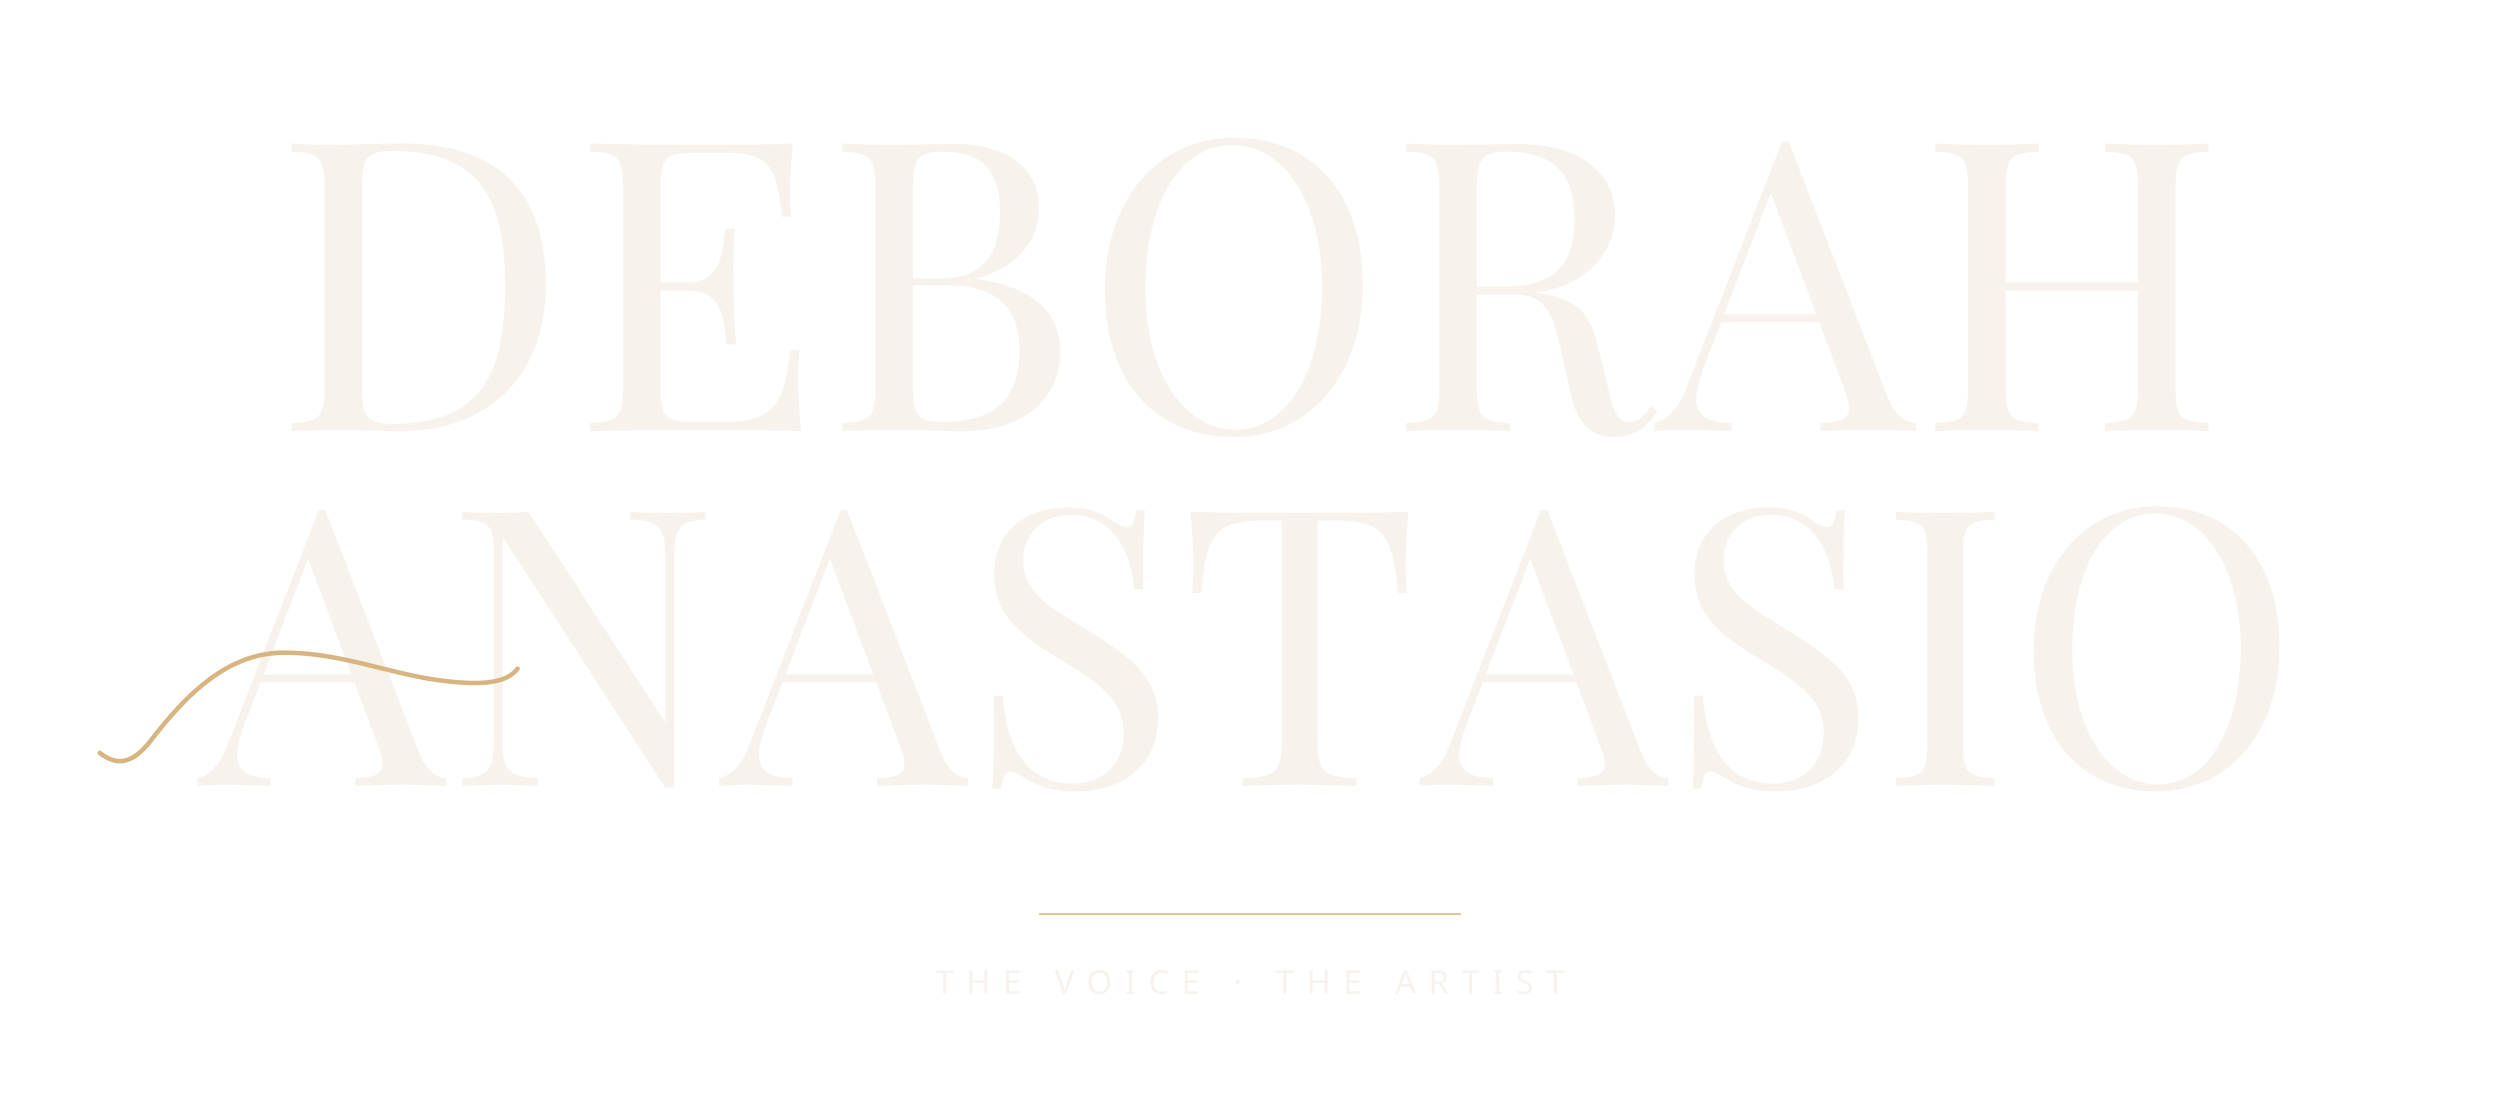
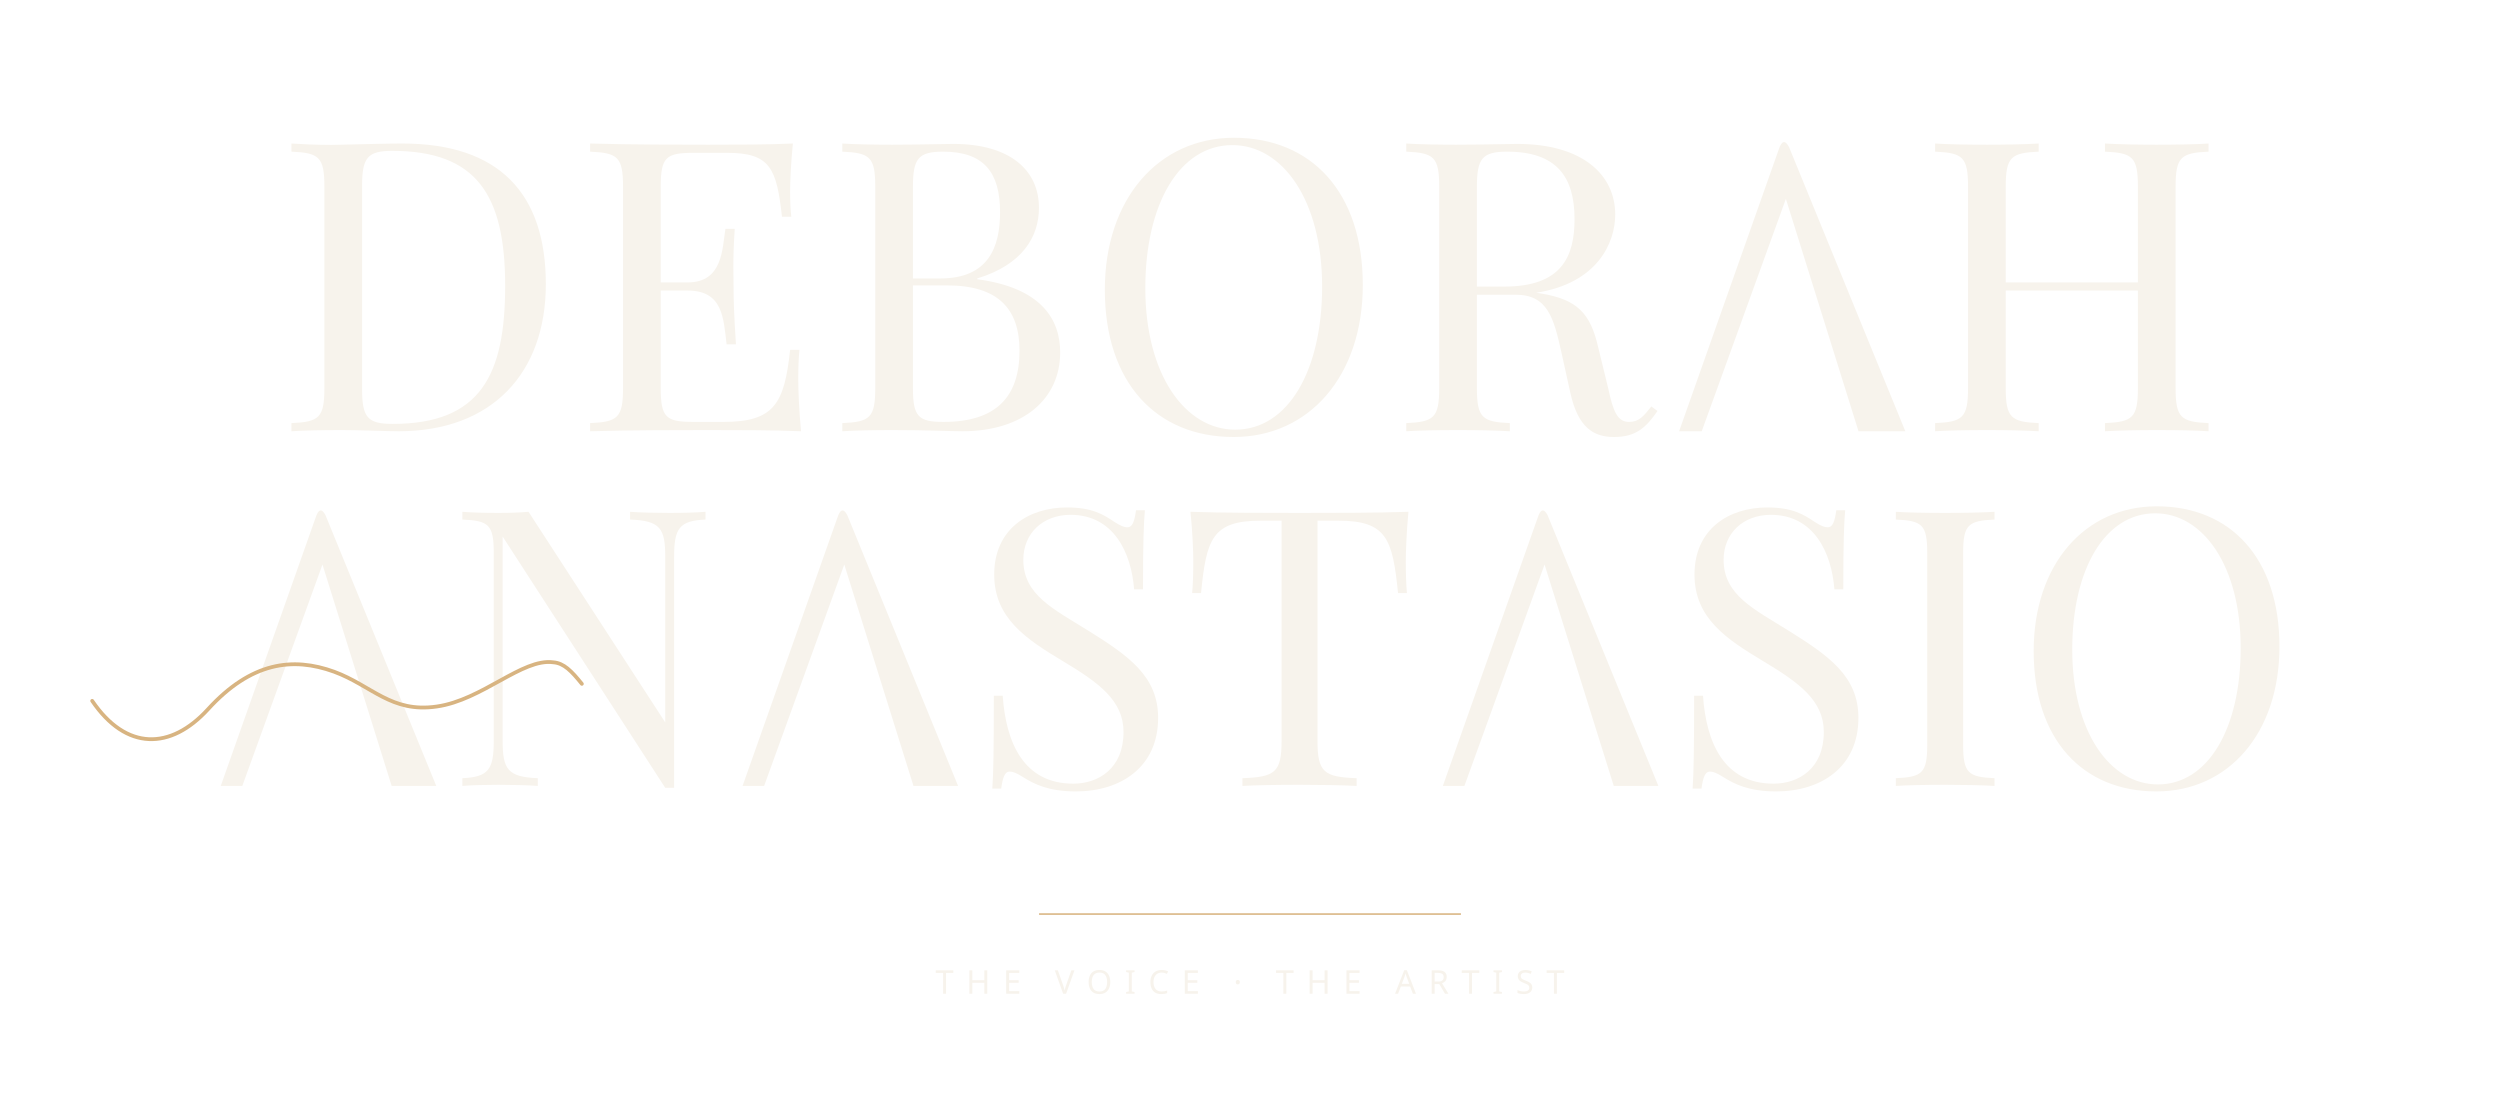
<svg xmlns="http://www.w3.org/2000/svg" viewBox="0 0 1600 710" width="1600" height="710" role="img" aria-label="Deborah Anastasio · firma">
  <defs>
-     <path id="firma-baffo" d="M -530 175 C -440 105 -360 114 -263 236 C -65 494 151 705 448 705 C 737 705 995 597 1250 561 C 1464 531 1617 536 1680 620" fill="none" stroke="#D8B481" stroke-linecap="round" stroke-width="24" />
+     <path id="firma-baffo" d="M -570 450 C -390 185 -155 190 42 405 C 270 655 490 684 710 604 C 910 530 1012 385 1252 420 C 1493 454 1705 676 1868 654 C 1925 650 1965 608 2020 540" fill="none" stroke="#D8B481" stroke-linecap="round" stroke-width="20" />
  </defs>
  <g fill="#F7F3EC" transform="translate(175.60,276.00) scale(0.127,-0.127)">
    <path d="M645 1450C567 1450 430 1446 336 1444C319 1444 303 1443 286 1443C210 1443 133 1447 86 1450V1409C225 1403 252 1382 252 1233V217C252 68 225 47 86 41V0C143 4 244 6 340 6C428 6 565 0 627 0C1098 0 1368 295 1368 741C1368 1198 1133 1450 645 1450ZM594 1413C1018 1413 1163 1192 1163 733C1163 287 1042 37 596 37C469 37 442 70 442 213V1237C442 1378 469 1413 594 1413Z" transform="translate(0.00,0)" />
    <path d="M1135 262C1135 319 1137 373 1141 410H1094C1065 139 1014 47 758 47H608C469 47 442 68 442 217V709H578C756 709 758 569 774 438H821C811 594 809 662 809 729C809 759 808 789 808 827C808 874 809 933 815 1020H768C752 922 756 750 578 750H442V1233C442 1382 469 1403 608 1403H778C995 1403 1026 1323 1053 1081H1100C1096 1112 1094 1159 1094 1208C1094 1255 1098 1354 1108 1450C981 1444 805 1444 680 1444C557 1444 287 1444 86 1450V1409C225 1403 252 1382 252 1233V217C252 68 225 47 86 41V0C287 6 557 6 680 6C817 6 1010 6 1149 0C1139 104 1135 211 1135 262Z" transform="translate(1505.00,0)" />
    <path d="M766 770C995 840 1077 981 1077 1126C1077 1315 932 1448 645 1448C596 1448 465 1444 336 1444C246 1444 143 1446 86 1450V1409C225 1403 252 1382 252 1233V217C252 68 225 47 86 41V0C143 4 244 6 340 6C508 6 631 0 692 0C999 0 1184 164 1184 397C1184 563 1090 723 766 766ZM594 1409C799 1409 881 1305 881 1104C881 926 821 770 580 770H442V1233C442 1374 469 1409 594 1409ZM596 47C469 47 442 74 442 217V735H614C874 735 979 614 979 406C979 176 864 47 596 47Z" transform="translate(2776.00,0)" />
    <path d="M760 1479C379 1479 109 1171 109 713C109 244 369 -29 758 -29C1139 -29 1409 279 1409 737C1409 1206 1149 1479 760 1479ZM752 1442C1004 1442 1204 1165 1204 729C1204 305 1032 8 766 8C514 8 313 285 313 721C313 1145 485 1442 752 1442Z" transform="translate(4076.00,0)" />
    <path d="M1321 125C1283 77 1259 47 1209 47C1152 47 1129 96 1104 215L1053 424C1014 594 948 664 766 694L741 698C1050 746 1139 950 1139 1092C1139 1292 975 1448 645 1448C596 1448 465 1444 336 1444C246 1444 143 1446 86 1450V1409C225 1403 252 1382 252 1233V217C252 68 225 47 86 41V0C143 4 242 6 348 6C442 6 545 4 608 0V41C469 47 442 68 442 217V688H637C799 688 829 571 868 397L913 193C952 18 1030 -29 1133 -29C1243 -29 1294 18 1352 102ZM594 1409C842 1409 934 1284 934 1069C934 881 870 729 580 729H442V1233C442 1374 469 1409 594 1409Z" transform="translate(5618.00,0)" />
-     <path d="M662 1460H629L147 219C100 96 39 53 -14 41V0C27 4 70 6 139 6C211 6 297 4 375 0V41C258 44 197 75 197 164C197 206 210 261 238 332L322 549H816L942 213C958 172 966 141 966 117C966 60 920 45 821 41V0C879 4 977 6 1083 6C1161 6 1247 4 1303 0V41C1260 43 1202 68 1161 172ZM801 590H337L572 1201Z" transform="translate(6969.00,0)" />
+     <path d="M 110 0 L 611 1417 Q 634 1489 664 1432 L 1250 0 L 1014 0 L 648 1171 L 224 0 Z" transform="translate(6969.00,0)" />
    <path d="M1464 1450C1407 1446 1309 1444 1202 1444C1108 1444 1006 1446 942 1450V1409C1081 1403 1108 1382 1108 1233V750H442V1233C442 1382 469 1403 608 1409V1450C545 1446 442 1444 348 1444C242 1444 143 1446 86 1450V1409C225 1403 252 1382 252 1233V217C252 68 225 47 86 41V0C143 4 242 6 348 6C442 6 545 4 608 0V41C469 47 442 68 442 217V709H1108V217C1108 68 1081 47 942 41V0C1006 4 1108 6 1202 6C1309 6 1407 4 1464 0V41C1325 47 1298 68 1298 217V1233C1298 1382 1325 1403 1464 1409Z" transform="translate(8283.00,0)" />
  </g>
  <g fill="#F7F3EC" transform="translate(127.97,503.00) scale(0.121,-0.121)">
-     <path d="M662 1460H629L147 219C100 96 39 53 -14 41V0C27 4 70 6 139 6C211 6 297 4 375 0V41C258 44 197 75 197 164C197 206 210 261 238 332L322 549H816L942 213C958 172 966 141 966 117C966 60 920 45 821 41V0C879 4 977 6 1083 6C1161 6 1247 4 1303 0V41C1260 43 1202 68 1161 172ZM801 590H337L572 1201Z" transform="translate(0.00,0)" />
+     <path d="M 110 0 L 611 1417 Q 634 1489 664 1432 L 1250 0 L 1014 0 L 648 1171 L 224 0 Z" transform="translate(0.00,0)" />
    <path d="M1372 1450C1327 1446 1251 1444 1182 1444C1112 1444 1022 1446 973 1450V1409C1133 1403 1159 1362 1159 1212V336L436 1450C391 1446 336 1444 276 1444C207 1444 131 1446 86 1450V1409C225 1403 252 1382 252 1233V238C252 88 225 47 86 41V0C131 4 207 6 276 6C346 6 436 4 485 0V41C326 47 299 88 299 238V1319L1159 -10H1206V1212C1206 1362 1233 1403 1372 1409Z" transform="translate(1302.00,0)" />
-     <path d="M662 1460H629L147 219C100 96 39 53 -14 41V0C27 4 70 6 139 6C211 6 297 4 375 0V41C258 44 197 75 197 164C197 206 210 261 238 332L322 549H816L942 213C958 172 966 141 966 117C966 60 920 45 821 41V0C879 4 977 6 1083 6C1161 6 1247 4 1303 0V41C1260 43 1202 68 1161 172ZM801 590H337L572 1201Z" transform="translate(2760.00,0)" />
+     <path d="M 110 0 L 611 1417 Q 634 1489 664 1432 L 1250 0 L 1014 0 L 648 1171 L 224 0 Z" transform="translate(2760.00,0)" />
    <path d="M524 1473C322 1473 139 1360 139 1118C139 887 309 776 504 659C694 545 823 451 823 285C823 92 690 12 557 12C295 12 201 229 184 477H137C137 188 135 70 129 -14H176C184 45 195 76 221 76C238 76 258 68 291 47C350 10 426 -29 571 -29C809 -29 1006 100 1006 360C1006 580 850 688 637 821C453 936 293 1010 293 1196C293 1337 397 1434 543 1434C770 1434 864 1235 879 1040H926C926 1298 930 1386 936 1458H889C881 1399 870 1368 844 1368C825 1368 807 1376 774 1397C719 1434 659 1473 524 1473Z" transform="translate(4062.00,0)" />
    <path d="M1212 1450C1042 1444 805 1444 637 1444C469 1444 229 1444 59 1450C70 1346 74 1239 74 1188C74 1122 72 1063 68 1020H115C143 1305 174 1403 430 1403H541V238C541 72 506 47 334 41V0C399 4 514 6 637 6C748 6 866 4 938 0V41C766 47 731 72 731 238V1403H842C1098 1403 1128 1305 1157 1020H1204C1200 1063 1198 1122 1198 1188C1198 1239 1202 1346 1212 1450Z" transform="translate(5180.00,0)" />
-     <path d="M662 1460H629L147 219C100 96 39 53 -14 41V0C27 4 70 6 139 6C211 6 297 4 375 0V41C258 44 197 75 197 164C197 206 210 261 238 332L322 549H816L942 213C958 172 966 141 966 117C966 60 920 45 821 41V0C879 4 977 6 1083 6C1161 6 1247 4 1303 0V41C1260 43 1202 68 1161 172ZM801 590H337L572 1201Z" transform="translate(6464.00,0)" />
+     <path d="M 110 0 L 611 1417 Q 634 1489 664 1432 L 1250 0 L 1014 0 L 648 1171 L 224 0 Z" transform="translate(6464.00,0)" />
    <path d="M524 1473C322 1473 139 1360 139 1118C139 887 309 776 504 659C694 545 823 451 823 285C823 92 690 12 557 12C295 12 201 229 184 477H137C137 188 135 70 129 -14H176C184 45 195 76 221 76C238 76 258 68 291 47C350 10 426 -29 571 -29C809 -29 1006 100 1006 360C1006 580 850 688 637 821C453 936 293 1010 293 1196C293 1337 397 1434 543 1434C770 1434 864 1235 879 1040H926C926 1298 930 1386 936 1458H889C881 1399 870 1368 844 1368C825 1368 807 1376 774 1397C719 1434 659 1473 524 1473Z" transform="translate(7766.00,0)" />
    <path d="M608 1450C545 1446 442 1444 348 1444C242 1444 143 1446 86 1450V1409C225 1403 252 1382 252 1233V217C252 68 225 47 86 41V0C143 4 242 6 348 6C442 6 545 4 608 0V41C469 47 442 68 442 217V1233C442 1382 469 1403 608 1409Z" transform="translate(8884.00,0)" />
    <path d="M760 1479C379 1479 109 1171 109 713C109 244 369 -29 758 -29C1139 -29 1409 279 1409 737C1409 1206 1149 1479 760 1479ZM752 1442C1004 1442 1204 1165 1204 729C1204 305 1032 8 766 8C514 8 313 285 313 721C313 1145 485 1442 752 1442Z" transform="translate(9590.00,0)" />
  </g>
  <g class="signature-flourish" transform="translate(127.97,503.00) scale(0.121,-0.121)">
    <use href="#firma-baffo" />
  </g>
  <path d="M665 585H935" stroke="#D8B481" stroke-width="1" />
  <text x="800" y="636" text-anchor="middle" fill="#F7F3EC" style="font:21px sans-serif;letter-spacing:8px">THE VOICE · THE ARTIST</text>
</svg>
